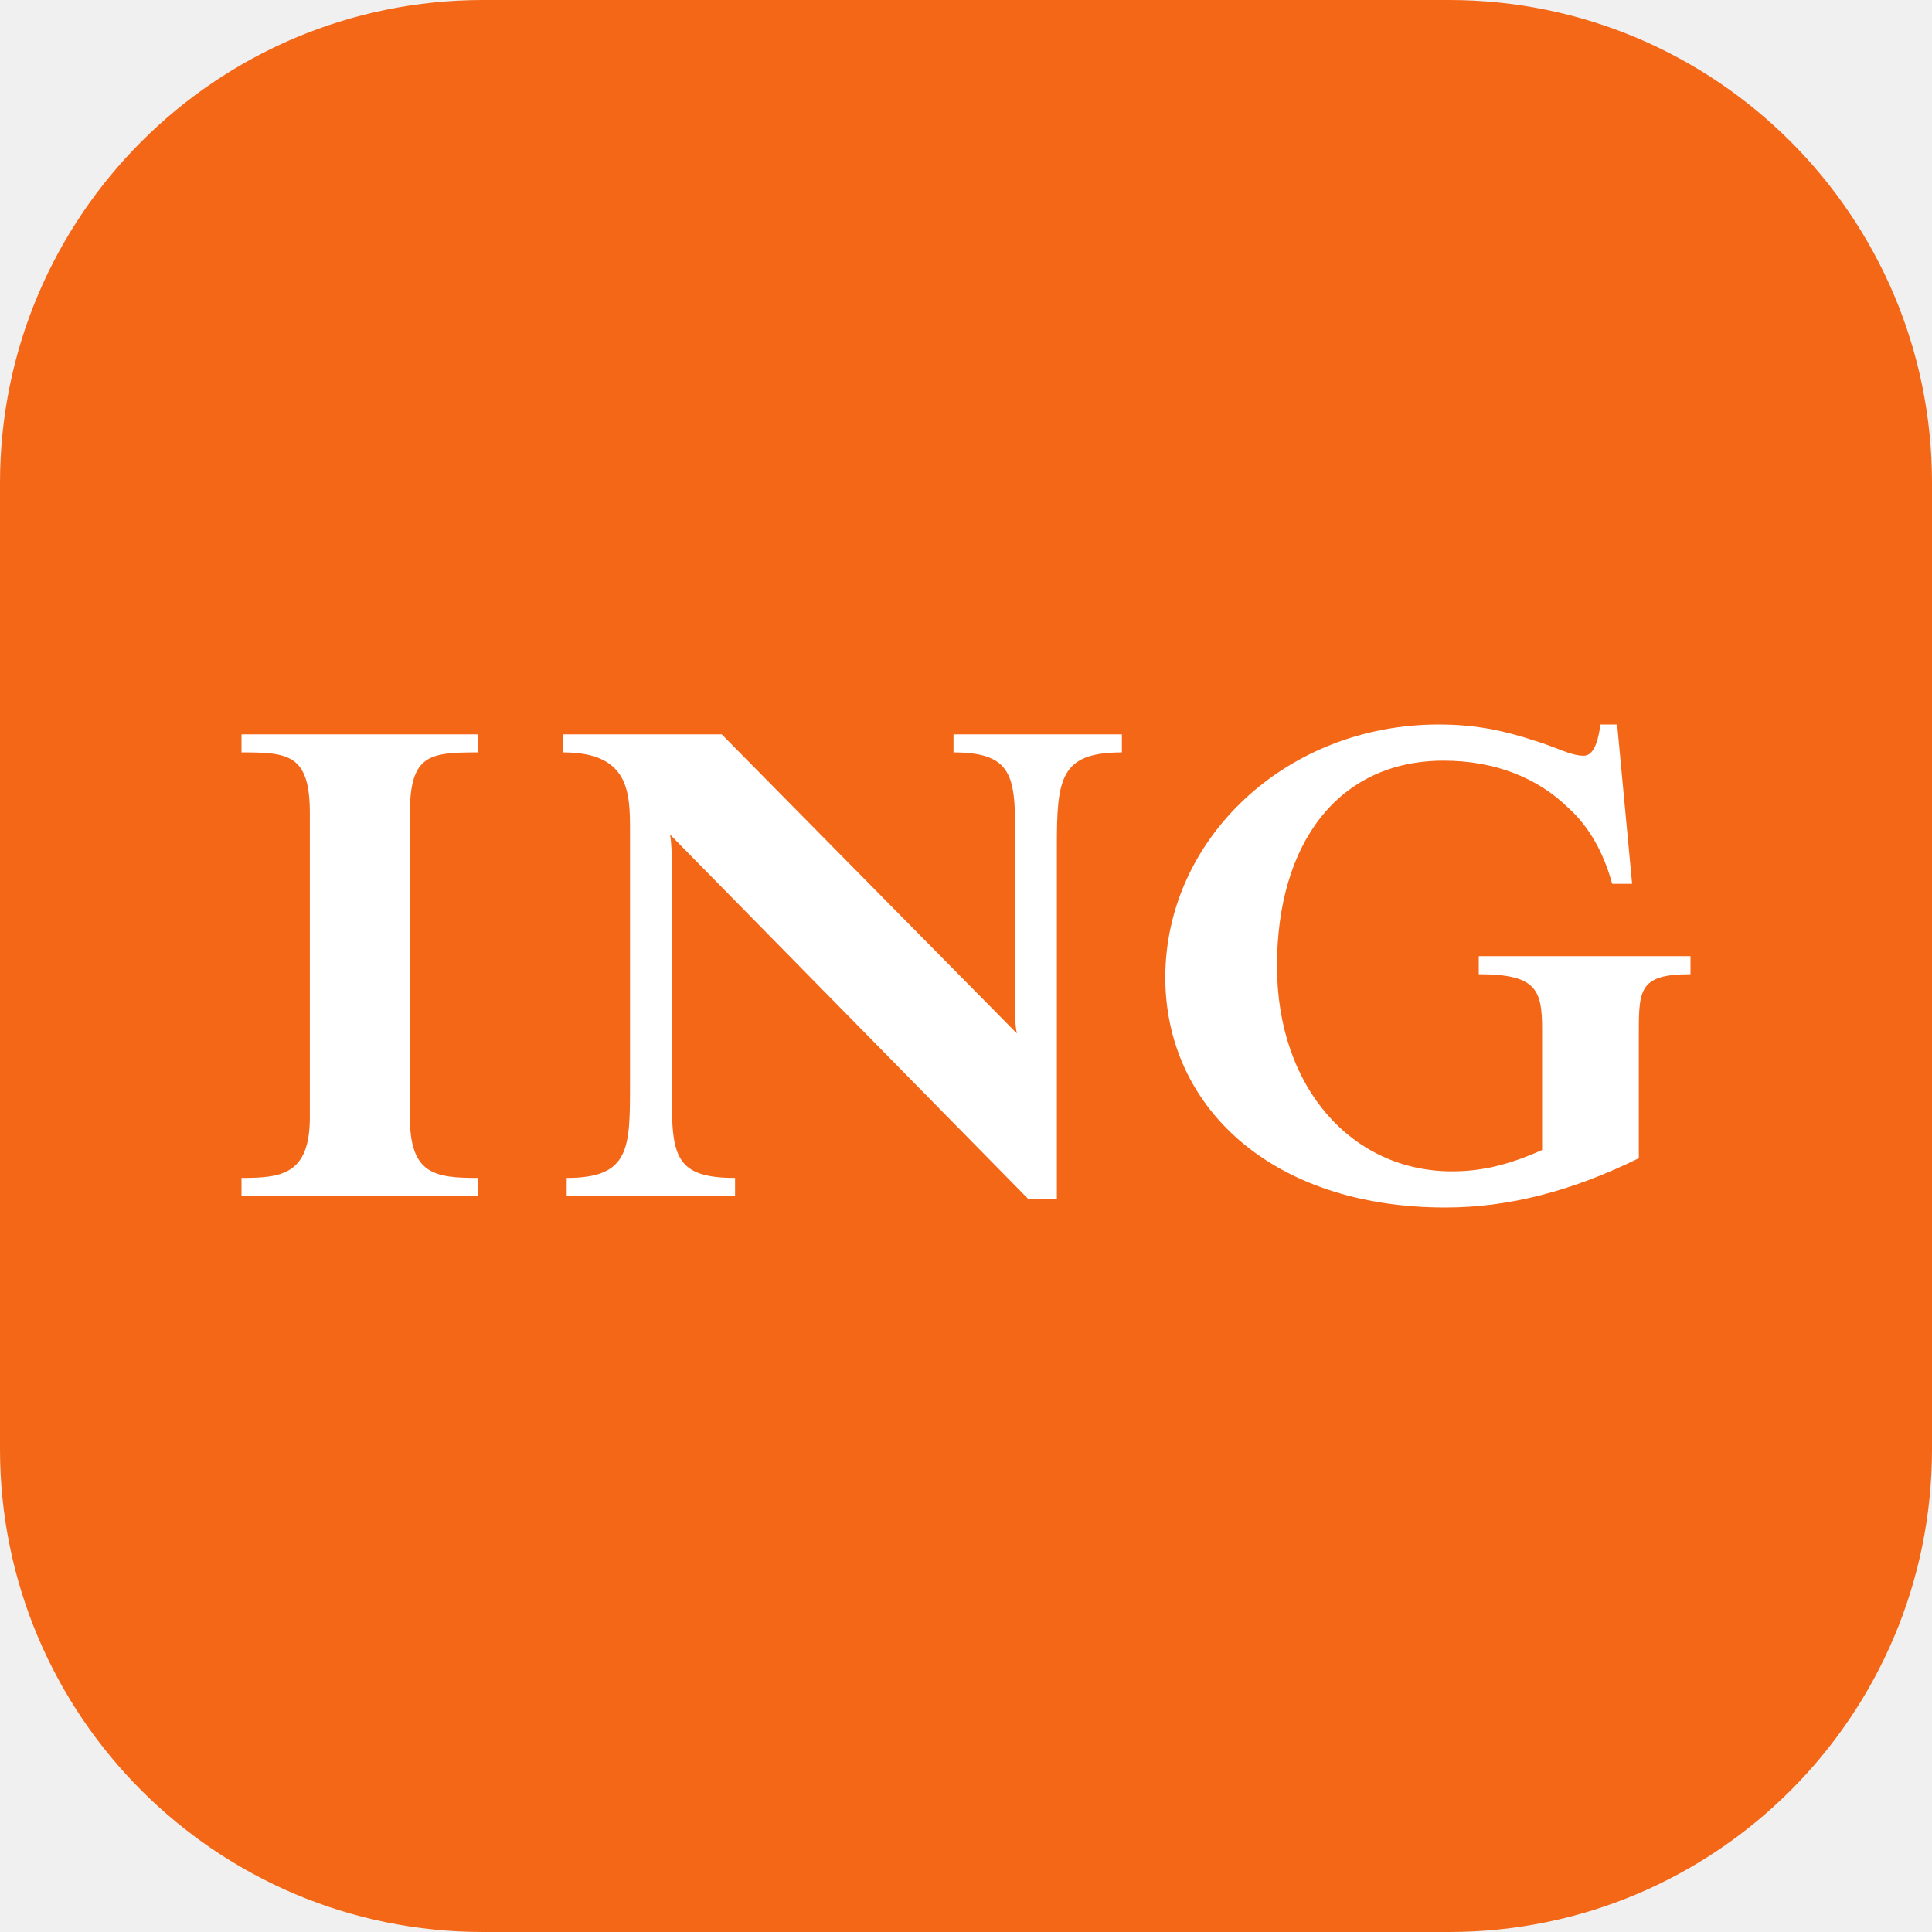
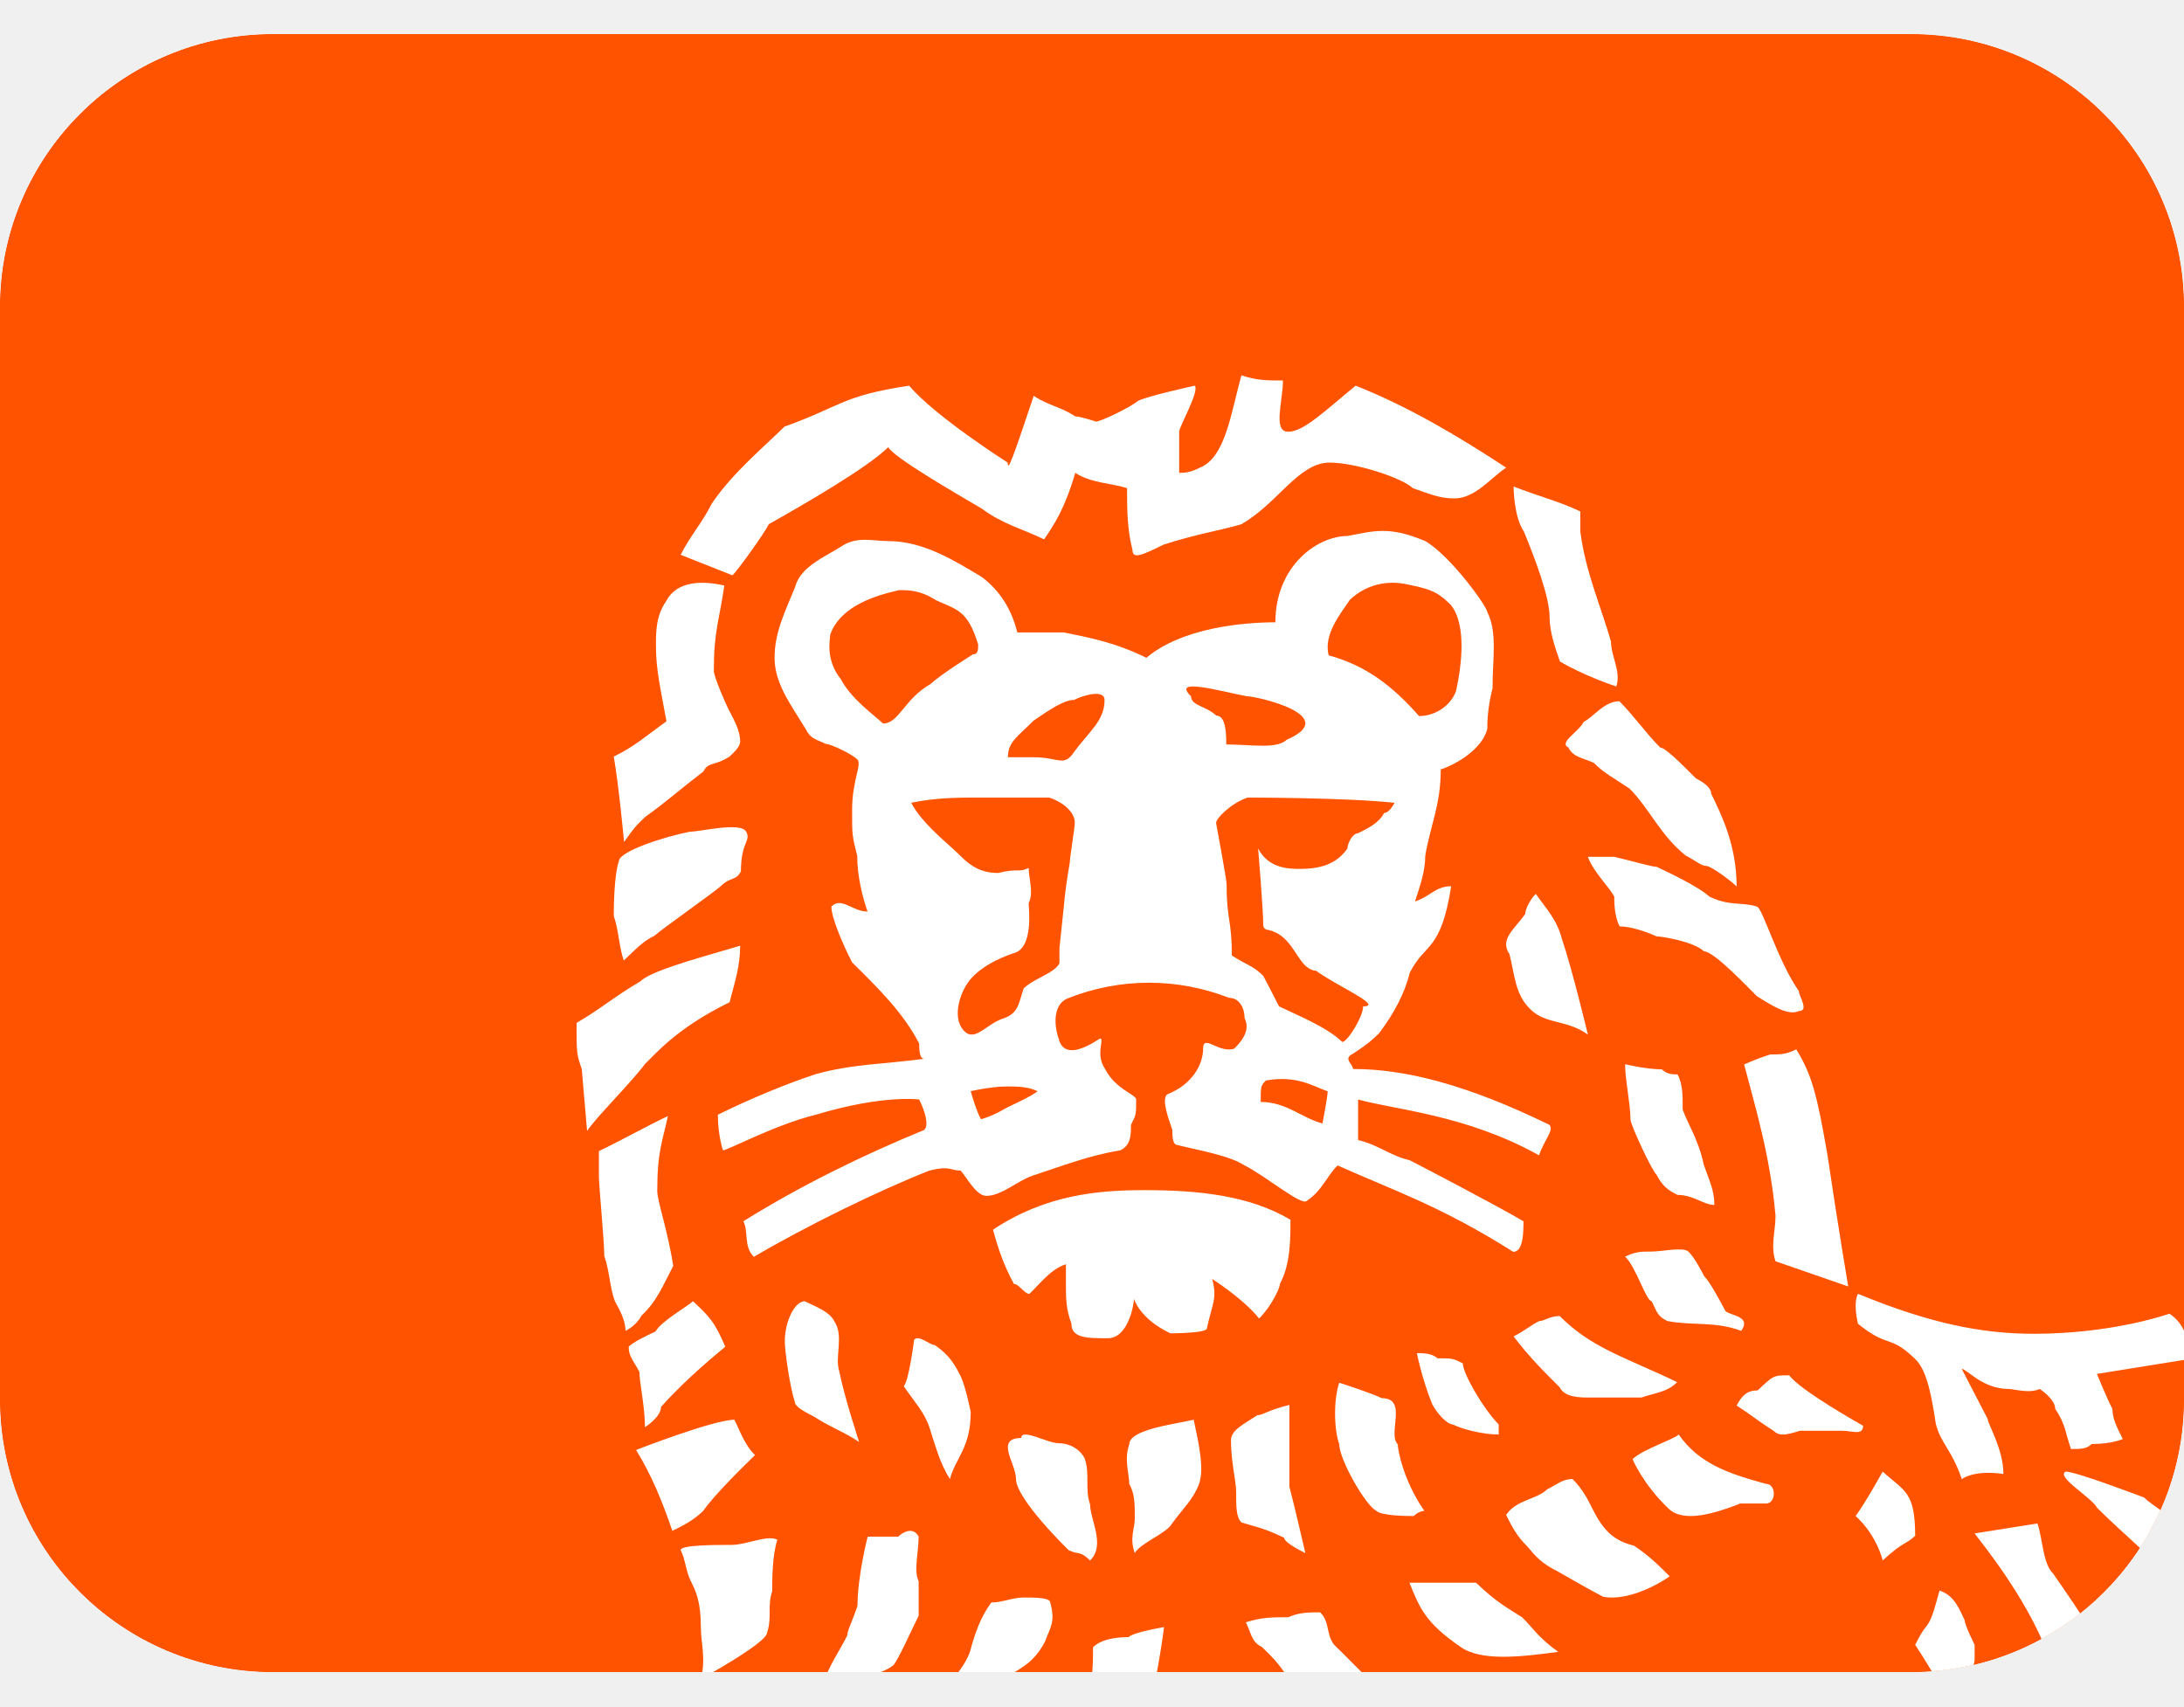
- <svg xmlns="http://www.w3.org/2000/svg" width="32" height="32" viewBox="0 0 32 32">
-   <g fill="none" fill-rule="evenodd">
-     <rect width="32" height="32" fill="#F36717" rx="8" />
-     <path fill="#FFF" fill-rule="nonzero" d="M15.793,19.538 C16.842,19.538 16.815,19.075 16.815,17.986 L16.815,15.292 C16.815,15.102 16.815,15.02 16.842,14.884 L11.954,19.837 L9.33,19.837 L9.33,19.538 C10.435,19.538 10.435,18.857 10.435,18.231 L10.435,14.041 C10.435,12.98 10.435,12.49 9.386,12.49 L9.386,12.191 L12.175,12.191 L12.175,12.49 C11.125,12.49 11.125,12.898 11.125,14.041 L11.125,17.714 C11.125,17.877 11.125,18.014 11.098,18.177 L17.036,12.136 L17.505,12.136 L17.505,17.986 C17.505,19.102 17.56,19.538 18.582,19.538 L18.582,19.837 L15.793,19.837 L15.793,19.538 L15.793,19.538 Z M4,19.538 C4.773,19.538 5.132,19.51 5.132,18.531 L5.132,13.496 C5.132,12.544 4.663,12.49 4,12.49 L4,12.191 L7.922,12.191 L7.922,12.49 C7.204,12.49 6.789,12.544 6.789,13.496 L6.789,18.531 C6.789,19.51 7.121,19.538 7.922,19.538 L7.922,19.837 L4,19.837 L4,19.538 Z M24.493,16.163 L24.493,15.864 C25.431,15.864 25.542,15.619 25.542,14.966 L25.542,12.952 C24.99,12.707 24.548,12.599 24.05,12.599 C22.393,12.599 21.151,13.986 21.151,16 C21.151,18.041 22.173,19.401 23.912,19.401 C24.741,19.401 25.459,19.129 25.984,18.612 C26.315,18.313 26.564,17.877 26.702,17.361 L27.033,17.361 L26.785,20 L26.509,20 C26.481,19.81 26.426,19.483 26.232,19.483 C26.012,19.483 25.791,19.619 25.431,19.728 C24.934,19.891 24.465,20 23.83,20 C21.289,20 19.301,18.095 19.301,15.809 C19.301,13.687 21.04,12 23.94,12 C24.99,12 26.039,12.272 27.144,12.816 L27.144,14.776 C27.144,15.592 27.116,15.864 28,15.864 L28,16.163 L24.493,16.163 L24.493,16.163 Z" transform="matrix(1 0 0 -1 0 32)" />
+ <svg xmlns="http://www.w3.org/2000/svg" width="32" height="25" viewBox="0 0 32 25" fill="none">
+   <mask id="mask0" mask-type="alpha" maskUnits="userSpaceOnUse" x="0" y="0" width="32" height="25">
+     <path d="M28 0H4C1.791 0 0 1.791 0 4V20C0 22.209 1.791 24 4 24H28C30.209 24 32 22.209 32 20V4C32 1.791 30.209 0 28 0Z" transform="translate(0 0.5)" fill="white" />
+   </mask>
+   <g mask="url(#mask0)">
+     <path d="M28 0H4C1.791 0 0 1.791 0 4V20C0 22.209 1.791 24 4 24H28C30.209 24 32 22.209 32 20V4C32 1.791 30.209 0 28 0Z" transform="translate(0 0.5)" fill="#FF5300" />
+   </g>
+   <mask id="mask1" mask-type="alpha" maskUnits="userSpaceOnUse" x="0" y="0" width="32" height="25">
+     <path d="M28 0H4C1.791 0 0 1.791 0 4V20C0 22.209 1.791 24 4 24H28C30.209 24 32 22.209 32 20V4C32 1.791 30.209 0 28 0Z" transform="translate(0 0.5)" fill="white" />
+   </mask>
+   <g mask="url(#mask1)">
+     <path d="M28 0H4C1.791 0 0 1.791 0 4V20C0 22.209 1.791 24 4 24H28C30.209 24 32 22.209 32 20V4C32 1.791 30.209 0 28 0Z" transform="translate(0 0.5)" fill="#FF5300" />
+     <path fill-rule="evenodd" clip-rule="evenodd" d="M8.57 26.481C8.059 26.481 8.204 27.317 8.059 27.697C7.985 27.772 7.91 27.924 7.985 28H9.079C9.079 28 9.153 27.317 9.153 27.165C9.079 27.012 8.859 26.632 8.57 26.481ZM9.943 20.455C9.565 20.16 8.96 19.864 8.051 19.568C7.824 19.494 7.295 19.568 7.067 19.568C6.46 20.602 6.235 21.564 5.781 22.673C5.703 22.896 5.553 23.34 5.553 23.34C5.176 23.119 4.796 22.971 4.416 22.971C3.809 22.971 3.356 23.192 3.13 23.784C2.904 23.71 2.601 23.562 2.223 23.635C1.694 23.71 1.238 24.006 1.01 24.449C0.784 24.744 0.708 25.041 0.784 25.337C0.407 25.485 0.176 25.855 0.026 26.15C-0.124 26.741 0.407 27.778 0.633 28H1.39C1.238 27.334 0.935 27.038 1.162 26.372C1.315 26.002 1.843 25.855 1.996 25.78C1.996 25.485 1.616 25.263 1.694 24.966C1.843 24.598 2.298 24.598 2.752 24.671C2.676 25.116 2.601 25.706 2.525 26.297C2.449 26.964 2.828 28 2.828 28H3.584H3.661C3.584 27.778 3.509 27.556 3.509 27.334C3.435 27.112 3.435 26.964 3.435 26.741C3.509 26.446 3.509 26.15 3.509 25.93C4.266 25.559 4.039 26.076 4.189 26.224C4.189 26.224 4.494 25.559 4.115 25.263C4.039 25.189 3.584 25.263 3.584 25.189C3.584 25.116 3.661 24.893 3.735 24.671C3.889 24.374 3.964 24.302 4.115 24.079C4.189 24.006 4.416 24.006 4.721 24.079C4.796 24.079 5.176 24.153 5.402 24.227C5.325 24.449 5.023 24.893 4.949 25.116C4.647 26.002 4.647 27.038 4.721 28H5.553C5.553 27.481 5.478 26.889 5.553 26.372C5.703 25.706 5.929 25.632 6.008 25.632C6.157 25.632 6.309 25.78 6.388 25.93C6.537 26.668 6.083 27.334 6.083 28H6.689C6.689 28 6.917 27.926 6.992 27.704C7.143 27.259 7.446 26.814 7.523 26.372C7.597 26.002 7.446 25.706 7.217 25.263C6.992 24.966 6.765 24.744 6.235 24.374C6.083 24.079 6.235 23.71 6.235 23.71C6.235 23.784 6.537 23.635 6.689 23.635C7.295 23.784 7.446 23.784 7.748 23.931C7.975 24.006 8.277 24.153 8.505 24.302C8.732 24.449 8.96 24.893 9.187 25.41C9.187 25.41 9.338 24.449 9.338 24.153C9.037 23.858 8.732 23.562 8.277 23.34C7.897 23.044 7.067 22.822 6.689 22.673C6.689 22.673 6.84 22.452 6.84 22.304C7.295 22.229 7.824 22.229 8.051 22.304C8.809 22.527 9.716 22.971 10.096 23.266C10.096 23.266 10.246 22.971 10.246 22.822C10.246 22.822 9.187 22.157 9.262 21.934C8.96 21.713 8.732 21.49 8.43 21.416C7.975 21.343 7.067 21.27 7.067 21.27C7.067 21.27 7.295 20.974 7.523 20.751H8.129C8.43 20.751 9.187 20.974 9.64 21.196C10.323 21.49 10.699 21.713 10.777 21.86C10.85 21.638 10.928 21.343 11.005 21.196C10.171 20.9 10.246 20.602 9.943 20.455ZM8.24 18.42C8.314 18.194 8.24 18.043 8.314 17.815C8.314 17.665 8.314 17.287 8.39 17.06C8.24 16.984 7.939 17.136 7.718 17.136C7.494 17.136 6.973 17.136 6.973 17.211C7.047 17.363 7.047 17.514 7.121 17.665C7.196 17.815 7.269 17.966 7.269 18.346C7.269 18.572 7.346 18.8 7.269 19.101C7.269 19.101 8.24 18.572 8.24 18.42ZM7.306 16.635C7.457 16.412 7.908 15.969 8.063 15.82C7.908 15.672 7.836 15.45 7.76 15.302C7.457 15.302 6.32 15.745 6.32 15.745C6.547 16.116 6.7 16.487 6.851 16.93C7.003 16.856 7.154 16.783 7.306 16.635ZM10.161 17.015H9.713C9.713 17.015 9.564 17.594 9.564 18.029C9.491 18.247 9.414 18.392 9.414 18.464C9.265 18.754 9.191 18.826 9.044 19.189C9.265 19.261 9.491 19.117 9.638 19.117C9.787 19.044 10.011 18.971 10.088 18.9C10.161 18.826 10.385 18.318 10.46 18.175V17.667C10.385 17.521 10.46 17.232 10.46 17.015C10.385 16.869 10.235 16.941 10.161 17.015ZM14.274 22.465C14.197 22.389 14.197 22.236 14.118 22.086C13.966 21.628 14.043 21.4 13.966 20.946H13.351C13.196 21.02 13.119 20.946 12.966 21.02C12.966 21.325 13.043 21.552 13.274 21.933C13.503 22.389 14.274 22.465 14.274 22.465ZM6.45 15.411C6.45 15.411 6.685 15.265 6.685 15.115C7.077 14.673 7.547 14.303 7.627 14.232C7.468 13.86 7.39 13.787 7.154 13.566C7.077 13.639 6.685 13.86 6.605 14.009C6.45 14.082 6.292 14.156 6.211 14.232C6.211 14.379 6.292 14.451 6.368 14.6C6.368 14.747 6.45 15.115 6.45 15.411ZM12.388 17.98C12.388 17.907 12.152 17.907 11.996 17.907C11.838 17.907 11.684 17.98 11.524 17.98C11.367 18.198 11.29 18.414 11.211 18.704C11.134 18.921 10.976 19.065 10.896 19.209C10.896 19.209 11.604 19.065 11.76 19.065C11.996 18.921 12.152 18.848 12.309 18.558C12.388 18.341 12.468 18.27 12.388 17.98ZM21.967 23.865C21.816 23.79 20.366 23.126 20.138 23.126C19.68 23.2 18.919 23.2 18.459 23.422C18.385 23.2 18.309 22.83 18.459 22.609C18.534 22.46 19.299 22.46 19.527 22.46C20.366 22.535 20.823 22.681 21.052 22.681C21.281 22.904 21.511 22.904 21.586 22.904C21.586 22.904 21.511 22.46 21.433 22.313C21.13 22.166 20.823 22.092 20.594 22.018C20.213 21.87 20.062 21.795 19.452 21.723C19.224 21.723 19.224 21.795 18.767 21.795C18.767 21.723 18.842 21.648 18.919 21.574C19.069 21.354 19.224 21.206 19.376 21.058H20.594C20.901 21.132 21.052 21.206 21.433 21.354C21.66 21.354 21.433 20.985 21.433 20.762C21.358 20.687 21.281 20.614 21.13 20.54C20.823 20.466 20.594 20.393 20.289 20.244C20.062 20.172 19.606 20.024 19.224 20.098C18.842 20.244 18.842 20.172 18.534 20.319C18.155 20.837 17.927 21.426 17.699 22.018C17.699 22.166 17.317 23.051 17.317 23.2C17.317 23.273 17.243 23.422 17.243 23.422C16.936 23.347 15.564 23.126 15.184 23.494C15.033 23.642 14.879 23.79 14.648 24.233C14.344 24.012 14.115 23.937 13.811 23.937C13.428 23.937 12.973 24.159 12.744 24.527C12.744 24.603 12.134 25.71 12.21 26.743C12.287 27.335 12.516 27.556 12.82 28H13.66C13.583 27.705 13.428 27.335 13.278 26.891C13.201 26.522 13.354 25.858 13.428 25.267C13.428 25.267 13.66 25.12 13.886 25.045C14.041 24.898 14.115 24.97 14.344 24.97C14.422 24.97 14.422 25.045 14.422 25.045C14.115 25.341 14.115 25.636 14.041 26.079C14.041 26.3 14.344 27.409 14.648 28H15.26C15.26 28 15.107 26.522 15.184 26.375C15.184 26.079 15.26 25.858 15.336 25.636C15.489 25.71 15.639 25.71 15.793 25.783C16.021 25.933 16.021 26.079 16.021 26.3C16.021 26.67 16.021 26.743 15.946 26.966V27.335C15.946 27.705 16.021 28 16.021 28H16.633C16.633 27.335 16.706 27.409 16.784 27.04C16.86 26.743 16.784 26.597 16.86 26.375C16.86 26.227 16.936 26.079 17.015 26.006C17.243 25.858 17.395 25.858 17.699 25.933C17.699 26.153 17.699 26.375 17.625 26.597C17.546 26.966 17.47 27.335 17.317 27.705C17.317 27.779 17.243 27.926 17.165 28H18.08C18.08 28 18.231 27.705 18.309 27.335C18.534 27.556 18.842 27.409 18.993 27.409C19.224 27.335 19.376 27.113 19.527 26.966C19.224 26.743 18.534 26.816 18.534 26.522C18.385 26.006 18.534 25.933 18.534 25.636C18.534 25.194 18.08 25.045 17.625 24.97C17.47 24.898 17.165 24.898 17.015 24.898C16.86 24.97 16.706 25.194 16.557 25.194C16.557 25.194 16.25 24.97 16.021 24.898C15.869 24.898 15.411 24.749 15.411 24.749C15.489 24.603 15.564 24.455 15.639 24.38C15.715 24.307 15.946 24.085 16.021 24.085C16.175 24.012 16.402 24.085 16.557 24.159C16.936 24.233 17.243 24.307 17.317 24.307C17.395 24.307 17.625 24.455 17.625 24.455C17.849 24.307 17.849 24.159 18.002 24.159C18.459 24.012 18.613 23.937 19.069 23.937C19.452 23.937 19.758 24.603 19.984 24.824C20.062 24.97 20.594 25.636 20.901 26.227C21.052 26.153 21.13 26.006 21.281 26.006C21.281 25.858 21.205 25.267 21.13 25.194C20.901 24.527 20.444 24.38 20.444 24.233C20.594 24.233 20.901 24.38 21.052 24.38C21.205 24.455 21.433 24.527 21.66 24.676C21.738 24.749 21.891 24.824 21.967 24.898C22.043 25.194 22.043 25.415 22.196 25.71C22.196 25.783 22.196 25.858 22.271 25.933C22.501 25.489 22.729 25.415 22.881 25.045C22.729 24.38 22.347 24.085 21.967 23.865ZM21.34 27.224C21.185 27.534 21.029 27.844 21.029 28H21.883C22.116 27.69 22.193 27.38 22.037 26.915C21.806 26.992 21.34 26.758 21.34 27.224ZM13.163 19.891C13.387 19.817 13.534 19.669 13.758 19.595C13.905 19.522 14.056 18.341 14.056 18.341C14.056 18.341 13.61 18.413 13.534 18.488C13.459 18.488 13.163 18.488 13.015 18.636C13.015 18.857 13.015 19.078 12.942 19.373C12.792 19.595 12.421 19.743 12.421 20.112C12.421 20.112 12.719 20.186 12.792 20.186C12.942 20.112 13.089 19.965 13.163 19.891ZM5.775 11.366V11.731C5.775 11.878 5.854 12.683 5.854 12.902C5.931 13.122 5.931 13.341 6.007 13.561C6.088 13.707 6.165 13.853 6.165 14C6.165 14 6.321 13.928 6.396 13.78C6.63 13.561 6.709 13.341 6.864 13.049C6.786 12.537 6.63 12.097 6.63 11.951C6.63 11.366 6.709 11.218 6.786 10.853C6.477 10.998 6.088 11.218 5.775 11.366ZM15.979 21.814C16.052 21.814 16.126 21.665 16.126 21.665C16.052 21.366 15.979 20.994 15.908 20.695C15.908 20.695 15.687 20.545 15.471 20.545C15.325 20.545 15.18 20.47 15.036 20.545C15.107 20.77 15.107 20.92 15.18 21.144C15.397 21.441 15.687 21.59 15.979 21.814ZM9.225 13.86C9.153 13.713 8.935 13.639 8.791 13.566C8.645 13.566 8.499 13.86 8.499 14.154C8.499 14.301 8.573 14.818 8.645 15.038C8.645 15.112 8.791 15.186 8.935 15.261C9.153 15.406 9.37 15.48 9.588 15.628C9.588 15.628 9.37 14.966 9.298 14.597C9.225 14.377 9.37 14.081 9.225 13.86ZM10.919 16.171C10.996 15.868 11.223 15.718 11.223 15.189C11.223 15.189 11.148 14.811 11.073 14.659C10.996 14.509 10.919 14.358 10.694 14.207C10.618 14.207 10.469 14.054 10.394 14.129C10.394 14.129 10.317 14.735 10.242 14.811C10.394 15.037 10.544 15.189 10.618 15.415C10.694 15.642 10.769 15.944 10.919 16.171ZM12.972 17.364C13.203 17.14 12.972 16.766 12.972 16.543C12.893 16.318 12.972 16.094 12.893 15.87C12.816 15.72 12.659 15.646 12.506 15.646C12.35 15.646 11.963 15.421 11.963 15.57C11.574 15.57 11.886 15.944 11.886 16.168C11.886 16.467 12.659 17.214 12.659 17.214C12.816 17.289 12.816 17.214 12.972 17.364ZM5.602 11.07C5.758 10.844 6.222 10.392 6.452 10.088C6.609 9.938 6.918 9.562 7.69 9.185C7.767 8.883 7.845 8.657 7.845 8.357C7.072 8.582 6.53 8.734 6.377 8.883C5.99 9.109 5.834 9.261 5.448 9.488C5.448 9.938 5.448 9.938 5.524 10.165L5.602 11.07ZM17.433 19.426C17.199 19.282 16.809 18.847 16.578 18.63C16.42 18.486 16.497 18.27 16.342 18.124C16.188 18.124 16.03 18.124 15.876 18.196C15.641 18.196 15.487 18.196 15.254 18.27C15.331 18.413 15.331 18.558 15.487 18.63C15.797 18.919 15.797 18.993 16.109 19.426C16.188 19.571 16.578 19.643 16.888 19.643C17.045 19.643 17.354 19.499 17.433 19.426ZM14.49 15.302C14.174 15.374 13.546 15.447 13.546 15.664C13.467 15.88 13.546 16.097 13.546 16.243C13.627 16.387 13.627 16.531 13.627 16.749C13.627 16.893 13.546 17.038 13.627 17.256C13.706 17.11 14.098 16.966 14.174 16.821C14.332 16.605 14.49 16.46 14.568 16.243C14.647 16.026 14.568 15.664 14.49 15.302ZM15.423 15.236C15.191 15.385 15.036 15.46 15.036 15.609C15.036 15.909 15.112 16.208 15.112 16.358C15.112 16.583 15.112 16.732 15.191 16.807C15.423 16.881 15.503 16.881 15.814 17.031C15.814 17.107 16.126 17.256 16.126 17.256C16.126 17.256 15.971 16.583 15.892 16.282V15.085C15.58 15.16 15.503 15.236 15.423 15.236ZM6.59 8.21C6.664 8.137 7.487 7.556 7.56 7.484C7.709 7.339 7.784 7.411 7.856 7.266C7.856 6.829 8.008 6.829 7.933 6.686C7.856 6.538 7.262 6.686 7.112 6.686C6.739 6.757 6.067 6.974 6.067 7.12C5.993 7.339 5.993 7.846 5.993 7.921C6.067 8.137 6.067 8.356 6.139 8.574C6.367 8.356 6.438 8.284 6.59 8.21ZM22.918 21.384C22.846 21.311 22.701 21.237 22.555 21.163V21.459C22.555 21.755 22.625 21.83 22.625 21.979C22.625 22.128 22.846 23.167 22.846 23.464C23.208 23.539 23.208 23.836 23.426 23.985C23.426 23.985 23.28 23.093 23.28 21.979C23.28 21.904 23.064 21.459 22.918 21.384ZM18.401 18.631C18.702 18.847 19.302 18.775 19.831 18.703C19.527 18.486 19.453 18.34 19.302 18.197C19.076 18.051 18.928 17.979 18.627 17.69H17.651C17.799 18.051 17.873 18.269 18.401 18.631ZM15.448 13.819C15.602 13.674 15.753 13.386 15.753 13.313C15.908 13.024 15.908 12.662 15.908 12.372C15.297 12.009 14.532 11.938 13.768 11.938C13.079 11.938 12.314 12.009 11.55 12.517C11.628 12.807 11.702 13.024 11.856 13.313C11.932 13.313 12.009 13.458 12.083 13.458C12.237 13.313 12.391 13.096 12.618 13.024V13.313C12.618 13.53 12.618 13.674 12.698 13.893C12.698 14.108 12.927 14.108 13.231 14.108C13.536 14.108 13.615 13.602 13.615 13.53C13.615 13.53 13.692 13.819 14.148 14.036C14.148 14.036 14.683 14.036 14.683 13.964C14.761 13.602 14.839 13.53 14.761 13.24C14.761 13.24 15.22 13.53 15.448 13.819ZM17.869 16.637C17.557 16.186 17.48 15.736 17.48 15.662C17.325 15.511 17.635 14.986 17.245 14.986C17.091 14.909 16.623 14.76 16.623 14.76C16.541 14.986 16.541 15.436 16.623 15.662C16.623 15.886 17.01 16.563 17.167 16.637C17.245 16.713 17.635 16.713 17.715 16.713C17.791 16.637 17.869 16.637 17.869 16.637ZM6.144 6.837C6.3 6.618 6.3 6.618 6.454 6.469C6.765 6.248 6.92 6.1 7.305 5.805C7.381 5.657 7.459 5.732 7.69 5.585C7.767 5.512 7.845 5.437 7.845 5.364C7.845 5.217 7.767 5.069 7.69 4.923C7.613 4.775 7.459 4.406 7.459 4.332C7.459 3.743 7.538 3.596 7.613 3.08C7.305 3.006 6.92 3.006 6.765 3.301C6.611 3.523 6.611 3.743 6.611 3.966C6.611 4.332 6.687 4.628 6.765 5.069C6.454 5.291 6.3 5.437 5.993 5.585C6.069 6.027 6.144 6.837 6.144 6.837ZM21.465 17.597C21.316 17.448 21.167 17.298 20.942 17.148C20.64 17.073 20.493 16.922 20.34 16.622C20.266 16.472 20.192 16.322 20.041 16.171C19.894 16.171 19.819 16.247 19.669 16.322C19.518 16.472 19.217 16.472 19.068 16.697C19.142 16.847 19.217 16.998 19.368 17.148C19.444 17.222 19.518 17.373 19.819 17.522C20.34 17.822 20.493 17.897 20.493 17.897C20.942 17.973 21.465 17.597 21.465 17.597ZM17.76 14.326C17.76 14.326 17.833 14.7 17.984 15.072C18.061 15.222 18.209 15.371 18.286 15.371C18.433 15.445 18.736 15.519 18.959 15.519V15.371C18.736 15.146 18.433 14.625 18.433 14.476C18.286 14.402 18.286 14.402 18.061 14.402C17.984 14.326 17.833 14.326 17.76 14.326ZM24.587 19.643C24.516 19.861 24.298 20.005 24.298 20.295C24.298 20.295 24.661 20.655 24.734 20.874C24.806 21.018 24.734 21.67 24.806 21.814C25.024 21.596 25.169 21.524 25.169 21.236C25.096 21.164 25.024 20.583 24.951 20.15C24.951 20.005 24.734 19.789 24.587 19.643ZM30.644 24.853C30.269 24.853 29.822 25.292 29.524 26.681C29.45 27.195 29.375 27.636 29.45 27.926L30.12 28C30.269 27.78 30.269 27.414 30.419 27.121C30.419 26.975 30.57 26.975 30.717 26.975C30.868 27.048 31.168 27.414 31.315 27.56C31.39 27.414 31.539 27.121 31.539 26.901C31.539 26.827 31.315 26.681 31.24 26.681C31.018 26.536 30.868 26.39 30.57 26.39C30.494 26.096 30.941 25.73 30.941 25.73C31.464 25.73 31.987 26.315 31.987 26.315C32.136 26.242 32.21 26.023 32.361 25.878C31.912 25.072 31.091 24.853 30.644 24.853ZM26.695 20.924C26.621 20.776 26.548 20.555 26.477 20.409C26.477 20.336 26.477 20.189 26.403 19.969C26.403 19.969 25.895 20.336 25.823 20.409C26.113 20.776 25.969 20.998 26.039 21.291C26.039 21.437 26.331 21.511 26.403 21.732C26.403 21.804 26.261 22.465 26.261 22.465C26.695 21.878 26.695 21.144 26.695 20.924ZM32.886 27.399C32.811 27.626 32.733 27.775 32.579 27.924C32.657 28 32.811 28 32.886 28H33.659C33.732 27.924 33.732 27.7 33.81 27.549C33.81 27.399 33.886 27.248 33.886 27.023H33.424C33.194 27.023 32.964 27.174 32.886 27.399ZM22.5 16.53H22.876C23.028 16.53 23.028 16.242 22.876 16.242C22.349 16.097 21.898 15.954 21.597 15.519C21.523 15.592 21.069 15.735 20.92 15.88C20.92 15.88 21.069 16.242 21.446 16.603C21.67 16.819 22.125 16.675 22.5 16.53ZM19.177 14.081C19.404 14.381 19.629 14.604 19.853 14.827C19.926 14.977 20.151 14.977 20.299 14.977H21.049C21.274 14.9 21.423 14.9 21.574 14.752C21.274 14.604 20.901 14.454 20.599 14.304C20.299 14.155 20.077 14.007 19.853 13.783C19.702 13.783 19.629 13.857 19.551 13.857C19.404 13.934 19.327 14.007 19.177 14.081ZM11.223 10.488C11.223 10.488 11.523 10.419 11.75 10.419C11.902 10.419 12.053 10.419 12.203 10.488C12.126 10.556 11.825 10.694 11.825 10.694C11.677 10.763 11.6 10.832 11.373 10.9C11.298 10.763 11.223 10.488 11.223 10.488ZM11.174 8.908C11.323 8.687 11.626 8.541 11.85 8.467C12.149 8.394 12.072 7.805 12.072 7.732C12.149 7.584 12.072 7.364 12.072 7.216C11.924 7.291 11.924 7.216 11.626 7.291C11.323 7.291 11.174 7.143 11.026 6.995C10.873 6.849 10.501 6.554 10.351 6.262C10.724 6.186 11.026 6.186 11.4 6.186H12.374C12.596 6.262 12.748 6.408 12.748 6.554C12.748 6.627 12.674 7.069 12.674 7.143C12.596 7.584 12.596 7.732 12.523 8.394V8.614C12.448 8.762 12.149 8.835 11.999 8.982C11.924 9.202 11.924 9.35 11.698 9.423C11.473 9.498 11.323 9.717 11.174 9.644C10.95 9.498 11.026 9.129 11.174 8.908ZM9.939 5.101C9.784 4.958 9.473 4.74 9.319 4.45C9.089 4.161 9.164 3.872 9.164 3.799C9.319 3.365 9.86 3.219 10.172 3.147C10.325 3.147 10.481 3.147 10.712 3.293C11.022 3.437 11.178 3.437 11.332 3.943C11.332 4.018 11.332 4.088 11.255 4.088C11.255 4.088 10.789 4.377 10.634 4.523C10.249 4.74 10.172 5.101 9.939 5.101ZM12.141 5.061C12.366 4.907 12.587 4.755 12.738 4.755C12.887 4.679 13.184 4.602 13.184 4.755C13.184 5.061 12.961 5.213 12.738 5.517C12.587 5.745 12.514 5.595 12.141 5.595H11.768C11.768 5.366 11.918 5.289 12.141 5.061ZM15.265 4.701C15.41 4.701 16.666 4.985 15.855 5.338C15.705 5.48 15.338 5.408 14.967 5.408C14.967 5.268 14.967 4.985 14.821 4.985C14.671 4.842 14.451 4.842 14.451 4.701C14.154 4.418 14.894 4.631 15.265 4.701ZM16.778 3.289C17.013 3.066 17.326 2.993 17.635 3.066C18.024 3.14 18.101 3.214 18.258 3.363C18.492 3.659 18.415 4.251 18.335 4.621C18.258 4.843 18.024 4.992 17.792 4.992C17.402 4.548 17.013 4.251 16.468 4.102C16.39 3.807 16.626 3.511 16.778 3.289ZM17.28 6.412C17.203 6.559 17.049 6.634 16.895 6.71C16.817 6.71 16.743 6.858 16.743 6.932C16.587 7.156 16.357 7.231 16.05 7.231C15.895 7.231 15.588 7.231 15.434 6.932C15.434 6.932 15.509 7.828 15.509 8.051C15.509 8.126 15.588 8.126 15.588 8.126C15.895 8.2 15.972 8.5 16.125 8.648C16.125 8.648 16.202 8.723 16.281 8.723C16.587 8.946 17.28 9.245 16.973 9.245C16.973 9.395 16.743 9.767 16.667 9.767C16.433 9.545 16.05 9.395 15.74 9.245C15.664 9.096 15.588 8.946 15.509 8.798C15.358 8.648 15.28 8.648 15.049 8.5C15.049 7.978 14.972 7.978 14.972 7.455C14.972 7.381 14.818 6.559 14.818 6.559C14.818 6.485 15.049 6.263 15.28 6.186C15.28 6.186 16.743 6.186 17.433 6.263C17.433 6.263 17.358 6.412 17.28 6.412ZM16.377 10.961C16.075 10.883 15.85 10.646 15.472 10.646C15.472 10.411 15.472 10.411 15.549 10.331C16.002 10.253 16.228 10.411 16.453 10.49C16.453 10.569 16.377 10.961 16.377 10.961ZM11.45 12.022C11.678 12.022 11.906 11.8 12.133 11.725C12.585 11.576 12.965 11.428 13.417 11.354C13.571 11.277 13.571 11.13 13.571 10.981C13.647 10.833 13.647 10.833 13.647 10.61C13.647 10.536 13.344 10.462 13.192 10.163C13.041 9.939 13.192 9.717 13.116 9.717C12.89 9.865 12.585 10.013 12.511 9.717C12.435 9.495 12.435 9.196 12.663 9.121C13.417 8.825 14.252 8.825 15.01 9.121C15.16 9.121 15.236 9.271 15.236 9.419C15.311 9.568 15.236 9.717 15.084 9.865C14.857 9.939 14.628 9.642 14.628 9.865C14.628 10.088 14.479 10.387 14.099 10.536C14.025 10.61 14.099 10.833 14.177 11.056C14.177 11.13 14.177 11.277 14.252 11.277C14.555 11.354 15.01 11.428 15.236 11.576C15.537 11.725 16.067 12.17 16.144 12.097C16.37 11.949 16.445 11.725 16.599 11.576C17.43 11.949 18.11 12.17 19.172 12.842C19.322 12.842 19.322 12.544 19.322 12.394C18.942 12.17 17.806 11.576 17.657 11.501C17.355 11.428 17.204 11.277 16.899 11.204V10.61C17.43 10.759 18.486 10.833 19.55 11.428C19.624 11.204 19.777 11.056 19.701 10.981C18.486 10.387 17.583 10.163 16.824 10.163C16.824 10.088 16.671 10.013 16.824 9.939C17.051 9.791 17.127 9.717 17.204 9.642C17.43 9.345 17.583 9.047 17.657 8.751C17.883 8.304 18.11 8.453 18.263 7.485C18.035 7.485 17.958 7.634 17.732 7.709C17.806 7.485 17.883 7.263 17.883 7.039C17.958 6.592 18.11 6.295 18.11 5.774C18.338 5.699 18.717 5.477 18.792 5.18C18.792 5.104 18.792 4.882 18.869 4.584C18.869 4.138 18.942 3.766 18.792 3.468C18.792 3.394 18.263 2.651 17.883 2.428C17.355 2.204 17.127 2.28 16.748 2.353C16.294 2.353 15.687 2.799 15.687 3.618C15.236 3.618 14.326 3.692 13.797 4.138C13.344 3.915 12.965 3.842 12.585 3.766H11.906C11.831 3.468 11.678 3.17 11.376 2.948C10.999 2.726 10.542 2.428 10.013 2.428C9.786 2.428 9.56 2.353 9.332 2.503C9.105 2.651 8.727 2.799 8.652 3.096C8.5 3.468 8.349 3.766 8.349 4.138C8.349 4.511 8.577 4.808 8.804 5.18C8.877 5.329 8.954 5.329 9.105 5.402C9.181 5.402 9.485 5.552 9.56 5.625C9.635 5.699 9.485 5.923 9.485 6.371C9.485 6.742 9.485 6.742 9.56 7.039C9.56 7.337 9.635 7.634 9.711 7.856C9.485 7.856 9.332 7.634 9.181 7.783C9.181 7.933 9.332 8.304 9.485 8.601C9.863 8.973 10.24 9.345 10.468 9.791C10.468 9.865 10.468 10.013 10.542 10.013C10.013 10.088 9.485 10.088 8.954 10.238C8.5 10.387 7.97 10.61 7.518 10.833C7.518 11.13 7.592 11.354 7.592 11.354C7.668 11.354 8.349 10.981 8.954 10.833C9.938 10.536 10.468 10.61 10.468 10.61C10.542 10.759 10.619 10.981 10.542 11.056C9.635 11.428 8.727 11.874 7.892 12.394C7.97 12.544 7.892 12.766 8.046 12.915C8.804 12.469 9.863 11.949 10.619 11.651C10.922 11.576 10.922 11.651 11.074 11.651C11.149 11.725 11.299 12.022 11.45 12.022ZM25.932 18.6C25.932 18.6 25.787 18.311 25.787 18.241C25.715 18.096 25.643 17.88 25.425 17.808C25.425 17.736 25.352 18.096 25.28 18.241C25.206 18.384 25.206 18.311 25.061 18.6C25.206 18.815 25.28 18.959 25.425 19.175C25.425 19.247 25.643 19.535 25.643 19.535C25.643 19.535 25.932 18.959 25.932 18.815V18.6ZM35.588 27.188H35.214C35.065 27.113 34.989 27.113 34.915 27.188C34.69 27.409 34.69 27.778 34.54 28H35.439C35.588 27.851 35.739 27.778 35.739 27.481C35.739 27.409 35.739 27.26 35.588 27.188ZM25.061 17.003C25.061 16.351 24.902 16.351 24.585 16.062C24.585 16.062 24.346 16.497 24.189 16.713C24.506 17.003 24.585 17.364 24.585 17.364C24.902 17.075 24.902 17.147 25.061 17.003ZM28.002 19.617C28.002 19.395 27.925 19.175 27.774 19.027C27.696 18.807 27.62 18.513 27.62 18.365C27.541 18.22 27.236 17.777 27.083 17.557C26.93 17.411 26.93 17.043 26.853 16.822L25.932 16.968C26.394 17.557 26.778 18.145 27.005 18.735C27.083 18.955 27.774 21.163 27.774 21.163C28.002 21.088 27.696 19.985 27.774 19.911C27.848 19.765 27.848 19.69 28.002 19.617ZM22.281 13.709C22.204 13.564 22.049 13.274 21.971 13.201C21.895 13.056 21.816 12.912 21.737 12.838C21.662 12.767 21.352 12.838 21.199 12.838C21.043 12.838 20.967 12.838 20.811 12.912C20.967 13.056 21.12 13.564 21.199 13.564C21.275 13.709 21.275 13.781 21.43 13.856C21.816 13.928 22.125 13.856 22.513 14C22.665 13.781 22.357 13.781 22.281 13.709ZM24.298 15.39C24.298 15.39 23.372 14.872 23.216 14.651C22.986 14.651 22.986 14.651 22.754 14.872C22.598 14.872 22.523 14.948 22.445 15.094C22.678 15.244 22.754 15.317 22.986 15.464C23.064 15.538 23.14 15.538 23.372 15.464H23.991C24.142 15.464 24.298 15.538 24.298 15.39ZM37.111 26.372C37.111 26.372 37.032 26.602 36.953 26.753C36.797 27.137 36.719 27.289 36.719 27.518C36.953 27.674 37.032 27.596 37.347 27.596C37.504 27.596 37.66 27.674 37.739 27.674C37.896 27.596 37.739 27.443 37.739 27.367C37.66 27.367 37.347 26.677 37.111 26.372ZM29.037 19.969C29.349 19.746 29.427 19.298 29.506 19.075C29.585 18.851 29.427 18.405 29.349 18.256C29.114 18.256 28.96 18.107 28.799 18.107C28.643 18.107 28.565 17.734 28.329 17.808C28.408 17.958 28.565 18.703 28.643 18.851C28.723 18.927 29.037 19.448 29.037 19.969ZM34.867 24.038C34.867 23.965 34.626 23.818 34.55 23.818C34.55 23.743 34.466 23.446 34.386 23.374C34.229 23.299 34.229 23.225 34.068 23.225C34.068 23.299 34.068 23.374 33.988 23.521C33.988 23.669 33.828 23.743 33.909 23.89C33.988 24.038 34.068 24.038 34.229 24.112C34.308 24.186 34.55 24.779 34.626 24.853C34.706 24.779 34.706 24.334 34.867 24.038ZM21.58 12.008C21.812 12.008 21.964 12.155 22.119 12.155C22.119 11.936 22.04 11.789 21.964 11.567C21.887 11.199 21.733 10.977 21.655 10.758C21.655 10.537 21.655 10.389 21.58 10.242C21.504 10.242 21.426 10.242 21.35 10.168C21.12 10.168 20.811 10.093 20.811 10.093C20.811 10.316 20.89 10.683 20.89 10.904C20.89 10.977 21.196 11.641 21.273 11.714C21.35 11.862 21.426 11.936 21.58 12.008ZM28.874 16.898C28.798 16.67 28.57 16.593 28.416 16.442C28.416 16.442 27.422 16.062 27.267 16.062C27.114 16.137 27.651 16.442 27.727 16.593C28.033 16.898 28.798 17.581 28.798 17.581L28.874 16.898ZM19.502 7.597C19.426 7.67 19.348 7.818 19.348 7.891C19.194 8.112 18.967 8.26 19.117 8.481C19.194 8.776 19.194 9.07 19.426 9.291C19.656 9.513 19.96 9.438 20.266 9.659C20.266 9.659 20.036 8.701 19.886 8.26C19.809 7.966 19.656 7.818 19.502 7.597ZM34.012 13.169C33.028 12.207 31.965 11.612 30.904 11.612C29.995 11.612 29.311 12.279 29.311 12.948C29.311 15.617 30.375 17.323 31.056 18.805C31.282 19.176 31.358 19.473 31.358 19.843C31.434 20.808 30.602 22.587 30.07 23.551C29.995 23.476 29.614 23.403 29.311 23.403C28.553 23.403 28.25 23.921 28.098 24.365C27.87 24.365 27.721 24.217 27.49 24.217C26.582 24.143 25.823 24.958 25.823 25.849C25.823 26.811 26.049 27.333 26.43 28H27.189C27.112 27.778 26.885 26.664 26.809 26.368C26.735 25.925 26.885 25.627 27.112 25.404C27.416 24.958 28.173 25.108 28.173 25.108C27.947 25.479 27.643 26.071 27.643 26.664C27.721 27.036 27.794 27.631 28.024 28H28.631C28.779 27.555 28.631 27.185 28.631 26.811C28.631 26.591 28.631 26.368 28.704 26.145C28.704 25.997 29.084 26.442 29.084 26.442C29.084 26.442 29.387 26.071 29.387 25.774C29.387 25.552 28.934 25.627 28.859 25.404C28.779 25.182 29.009 24.662 29.009 24.662C29.463 24.365 29.842 24.44 29.995 24.44C30.221 24.44 30.296 24.513 30.602 24.513C30.828 24.513 30.904 24.069 30.904 23.848C30.979 23.921 31.209 24.069 31.282 24.069C31.509 24.143 31.586 24.143 31.813 24.217C32.117 24.365 32.421 24.513 32.725 24.811V24.736C32.648 24.44 32.799 24.069 32.573 23.921C32.573 23.921 32.192 23.624 31.889 23.476C31.738 23.328 31.509 23.328 31.434 23.18C31.358 23.106 31.358 23.031 31.358 22.883C31.358 22.735 31.434 22.513 31.509 22.513C31.661 22.438 31.738 22.513 32.041 22.66C32.345 22.809 32.648 23.031 32.875 23.18C32.875 23.18 32.95 23.328 32.95 23.254C33.255 23.106 33.255 23.031 33.255 22.587C32.95 22.215 33.255 22.142 32.799 21.845C32.648 21.845 31.813 21.548 31.813 21.548C31.813 21.399 32.041 21.03 32.041 21.03C32.117 20.957 32.267 20.957 32.345 21.104C32.799 21.399 33.102 21.399 33.56 21.548C33.632 21.327 33.632 21.179 33.482 21.03C33.328 20.808 33.102 20.584 32.95 20.51C32.648 20.436 32.496 20.362 32.267 20.288C32.267 20.065 32.192 19.843 32.117 19.547C32.117 19.397 32.267 19.473 32.421 19.473C32.725 19.397 34.012 19.843 34.012 19.843C34.012 19.547 33.936 19.323 33.784 19.176C33.632 19.026 33.482 18.879 33.102 18.731C32.573 18.582 32.117 18.657 31.738 18.434C31.434 18.137 31.358 18.063 31.282 17.766C31.509 17.694 31.889 17.618 32.117 17.618C32.496 17.618 32.725 17.544 33.179 17.694C33.328 17.766 33.861 18.212 34.09 18.212C34.09 18.212 33.936 17.618 33.784 17.397C33.56 17.397 33.179 16.951 33.028 16.877C32.267 16.58 32.117 16.729 31.661 16.803C31.434 16.877 31.209 16.803 30.979 16.803C30.904 16.655 31.131 16.432 31.056 16.284C31.056 16.209 30.751 16.135 30.751 15.988C30.751 15.988 31.965 15.839 32.421 15.913C32.573 15.988 33.028 16.284 33.179 16.284C33.179 16.284 33.328 15.764 33.102 15.32C32.725 15.247 32.345 15.32 32.041 15.247C31.738 15.172 31.434 15.247 31.209 15.247C30.979 15.247 30.751 15.172 30.525 15.172C30.375 14.95 30.296 14.727 30.296 14.505C30.296 14.505 32.192 14.43 32.345 14.357C32.267 14.281 32.117 14.209 32.041 14.059C31.738 13.54 31.509 13.466 31.131 13.466C30.904 13.466 30.375 13.688 30.07 13.614C30.07 13.022 30.375 12.503 30.828 12.503C31.738 12.503 32.648 12.873 33.406 13.688C35.303 15.617 36.287 19.25 36.287 21.845C36.287 23.031 36.136 24.143 35.985 25.033C36.212 25.108 36.362 25.108 36.59 25.108C36.82 24.217 37.046 23.031 37.046 21.919C37.046 18.137 35.68 14.95 34.012 13.169ZM22.555 10.097C22.709 10.689 22.938 11.429 23.015 12.314C23.015 12.537 22.938 12.758 23.015 12.98L24.08 13.349C24.08 13.349 23.93 12.462 23.777 11.429C23.624 10.543 23.548 10.247 23.319 9.876C23.166 9.95 23.09 9.95 22.938 9.95C22.709 10.023 22.555 10.097 22.555 10.097ZM25.06 14.411C25.213 14.558 25.288 14.851 25.364 15.364C25.44 15.658 25.593 15.731 25.744 16.171C25.973 16.025 26.354 16.098 26.354 16.098C26.354 15.731 26.124 15.364 26.124 15.292C26.047 15.143 25.82 14.704 25.744 14.558C25.82 14.558 26.047 14.851 26.429 14.851C26.507 14.851 26.735 14.923 26.886 14.851C26.886 14.851 27.113 14.998 27.113 15.143C27.265 15.364 27.265 15.51 27.344 15.731C27.493 15.731 27.571 15.731 27.647 15.658C27.951 15.658 28.103 15.584 28.103 15.584C28.029 15.437 27.951 15.292 27.951 15.143C27.874 14.998 27.724 14.631 27.724 14.631L29.092 14.411C29.092 14.19 29.017 13.896 28.787 13.749C28.103 13.971 27.344 14.043 26.81 14.043C26.047 14.043 25.288 13.896 24.223 13.457C24.147 13.603 24.223 13.896 24.223 13.896C24.679 14.265 24.679 14.043 25.06 14.411ZM8.265 2.18C8.8 1.879 9.711 1.352 10.015 1.052C10.093 1.203 11.006 1.729 11.386 1.953C11.689 2.18 11.995 2.254 12.298 2.403C12.45 2.18 12.601 1.953 12.755 1.428C12.983 1.579 13.287 1.579 13.514 1.652C13.514 1.953 13.514 2.254 13.593 2.556C13.593 2.704 13.744 2.629 14.049 2.48C14.505 2.33 14.961 2.254 15.19 2.18C15.72 1.879 16.025 1.278 16.482 1.278C16.863 1.278 17.547 1.503 17.7 1.652C17.928 1.729 18.081 1.803 18.31 1.803C18.613 1.803 18.841 1.503 19.068 1.352C18.385 0.902 17.626 0.451 16.863 0.151C16.406 0.525 16.102 0.826 15.874 0.826C15.645 0.826 15.798 0.376 15.798 0.075C15.569 0.075 15.416 0.075 15.19 0C15.039 0.525 14.961 1.203 14.581 1.352C14.43 1.428 14.352 1.428 14.277 1.428V0.826C14.277 0.751 14.581 0.226 14.505 0.151C14.505 0.151 13.82 0.3 13.669 0.376C13.593 0.451 13.134 0.677 13.059 0.677C13.059 0.677 12.83 0.601 12.755 0.601C12.527 0.451 12.375 0.451 12.146 0.3C11.843 1.203 11.765 1.428 11.765 1.278C11.765 1.278 10.699 0.601 10.321 0.151C9.331 0.3 9.331 0.451 8.494 0.751C8.19 1.052 7.733 1.428 7.429 1.879C7.277 2.18 7.125 2.33 6.973 2.629L7.733 2.93C7.81 2.854 8.19 2.33 8.265 2.18ZM34.553 22.325C34.765 22.398 34.907 22.908 35.05 23.053C35.265 23.344 35.194 22.544 35.122 22.398C35.122 22.325 35.122 21.743 34.98 21.743C34.907 21.67 34.837 21.451 34.765 21.38C34.693 21.597 34.765 21.743 34.765 21.961C34.765 22.108 34.477 22.252 34.553 22.325ZM21.272 7.2C21.195 7.2 20.964 7.127 20.652 7.054H20.266C20.343 7.273 20.576 7.492 20.652 7.637C20.652 7.711 20.652 7.93 20.732 8.074C20.885 8.074 21.117 8.147 21.272 8.22C21.349 8.22 21.813 8.294 21.967 8.439C22.122 8.439 22.661 9.022 22.741 9.095C22.972 9.241 23.204 9.387 23.357 9.314C23.512 9.314 23.357 9.095 23.357 9.022C23.049 8.585 22.818 7.783 22.741 7.783C22.509 7.711 22.353 7.783 22.045 7.637C21.892 7.492 21.427 7.273 21.272 7.2ZM19.98 5.453C20.056 5.604 20.204 5.604 20.354 5.679C20.503 5.829 20.654 5.904 20.878 6.056C21.176 6.358 21.325 6.736 21.698 7.035C21.848 7.111 21.923 7.187 21.997 7.187C22.073 7.187 22.371 7.413 22.445 7.488C22.445 6.885 22.221 6.434 22.073 6.131C22.073 6.056 21.997 5.981 21.848 5.904C21.622 5.679 21.399 5.453 21.325 5.453C21.102 5.227 20.952 5.002 20.728 4.775C20.503 4.775 20.354 5.002 20.204 5.077C20.13 5.227 19.833 5.379 19.98 5.453ZM19.704 3.533C19.704 3.753 19.78 3.974 19.856 4.192C20.229 4.412 20.682 4.558 20.682 4.558C20.756 4.338 20.604 4.119 20.604 3.899C20.457 3.386 20.229 2.874 20.155 2.288V1.994C19.856 1.849 19.552 1.775 19.177 1.628C19.177 1.628 19.177 2.068 19.328 2.288C19.479 2.654 19.704 3.24 19.704 3.533ZM35.821 5.496L35.521 5.113L36.343 4.884L36.719 6.186L35.821 5.496ZM33.079 4.825L32.632 5.101L32.034 4.687L32.705 4.341L33.45 4.825H33.079ZM44.925 19.29C45 18.847 45 18.404 45 18.108C44.847 17.96 44.618 17.886 44.468 17.886C44.468 17.666 44.39 17.37 44.468 17.074C44.618 17.074 44.925 17.148 44.925 17.074C44.925 16.63 44.847 16.186 44.773 15.965C44.618 15.89 44.39 15.816 44.161 15.742C44.161 15.52 44.086 15.299 44.009 15.152C44.24 15.077 44.39 15.077 44.542 15.077C44.542 15.077 44.39 14.412 44.315 14.116C44.161 14.042 43.932 14.042 43.78 14.042C43.704 13.896 43.628 13.746 43.551 13.524C43.704 13.451 43.858 13.451 44.009 13.378C43.858 13.008 43.781 12.859 43.628 12.638H43.096C43.02 12.491 42.944 12.342 42.944 12.196C43.02 12.119 43.171 12.046 43.248 11.972C43.171 11.752 43.02 11.529 42.866 11.382C42.714 11.382 42.562 11.454 42.41 11.382C42.334 11.382 42.104 11.086 42.181 11.086C42.256 10.937 42.41 10.863 42.486 10.79C42.256 10.495 42.181 10.273 41.952 10.124C41.8 10.124 41.649 10.124 41.495 10.199C41.495 10.199 41.342 9.976 41.267 9.902C41.037 9.902 41.419 9.533 41.419 9.533C41.19 9.238 40.962 9.015 40.658 8.721C40.502 8.721 40.35 8.867 40.275 8.867C40.275 8.867 39.97 8.646 39.97 8.572C39.97 8.425 40.275 8.351 40.275 8.351C40.275 8.351 39.741 7.759 39.361 7.537C39.209 7.611 39.133 7.611 38.978 7.611C38.751 7.389 38.446 7.242 38.446 7.242C38.446 7.242 38.675 7.093 38.675 7.02C38.294 6.798 38.141 6.652 37.837 6.428C37.531 6.281 37.379 6.058 37.227 5.836C36.694 5.024 36.008 3.842 34.329 3.619C34.329 3.619 34.712 4.137 34.941 4.507C34.941 4.58 34.941 4.58 34.636 4.58H34.104C33.949 4.357 33.874 4.285 33.796 4.137C33.643 3.842 33.572 3.767 33.416 3.619C33.111 3.397 31.587 4.21 30.291 4.507C30.598 4.876 30.901 5.097 30.977 5.245C31.358 5.615 31.892 6.281 32.272 6.798C32.35 6.724 32.426 6.652 32.579 6.575C33.572 6.428 33.572 6.208 33.572 6.208C33.572 6.208 32.806 5.615 33.338 5.615C33.338 5.615 33.721 5.687 33.874 5.542C34.254 5.467 34.712 5.393 34.941 5.542C35.245 5.762 35.397 6.058 35.627 6.281C35.474 6.281 35.323 6.208 35.17 6.208C34.712 6.132 34.254 6.208 33.874 6.281C33.874 6.281 34.486 6.798 34.636 7.02C34.486 6.945 34.026 7.02 34.026 7.02C33.796 7.093 33.493 7.167 33.416 7.167C33.189 7.242 32.958 7.167 32.806 7.242C33.111 7.389 34.486 7.908 35.17 7.908C35.78 7.908 36.16 7.832 36.694 7.611C36.77 7.537 36.922 7.463 36.998 7.537C37.304 7.611 37.456 7.685 37.608 7.832C39.59 9.015 41.8 11.825 42.486 13.303C43.171 14.708 43.551 16.261 43.551 17.738C43.628 19.735 42.944 21.657 41.571 23.358C40.806 24.317 39.361 25.131 37.837 25.279C38.294 25.797 38.521 26.609 38.751 27.349C38.751 27.349 39.285 27.275 39.59 27.128C39.59 26.536 39.209 25.871 39.209 25.722C39.209 25.722 39.665 25.427 40.047 25.427C40.121 25.648 40.35 26.018 40.658 26.536C40.962 26.387 41.19 26.239 41.419 26.018C41.419 25.648 41.19 25.205 41.037 24.761C41.571 24.54 41.876 24.464 41.876 24.464C42.03 24.686 42.41 24.908 42.486 25.131C42.486 25.131 42.866 24.761 43.02 24.392C42.866 24.096 42.638 23.874 42.486 23.578L43.096 22.914C43.096 22.914 43.476 23.209 43.628 23.358C43.858 23.062 44.086 22.765 44.161 22.395C43.781 22.026 43.628 22.026 43.551 21.804C43.704 21.582 43.78 21.288 43.932 21.065C44.161 21.14 44.315 21.288 44.468 21.36C44.618 21.065 44.773 20.62 44.773 20.326C44.618 20.177 44.39 20.104 44.24 19.956C44.315 19.587 44.39 19.217 44.39 19.217C44.39 19.217 44.773 19.29 44.925 19.29Z" transform="translate(3 5.5)" fill="white" />
  </g>
</svg>
